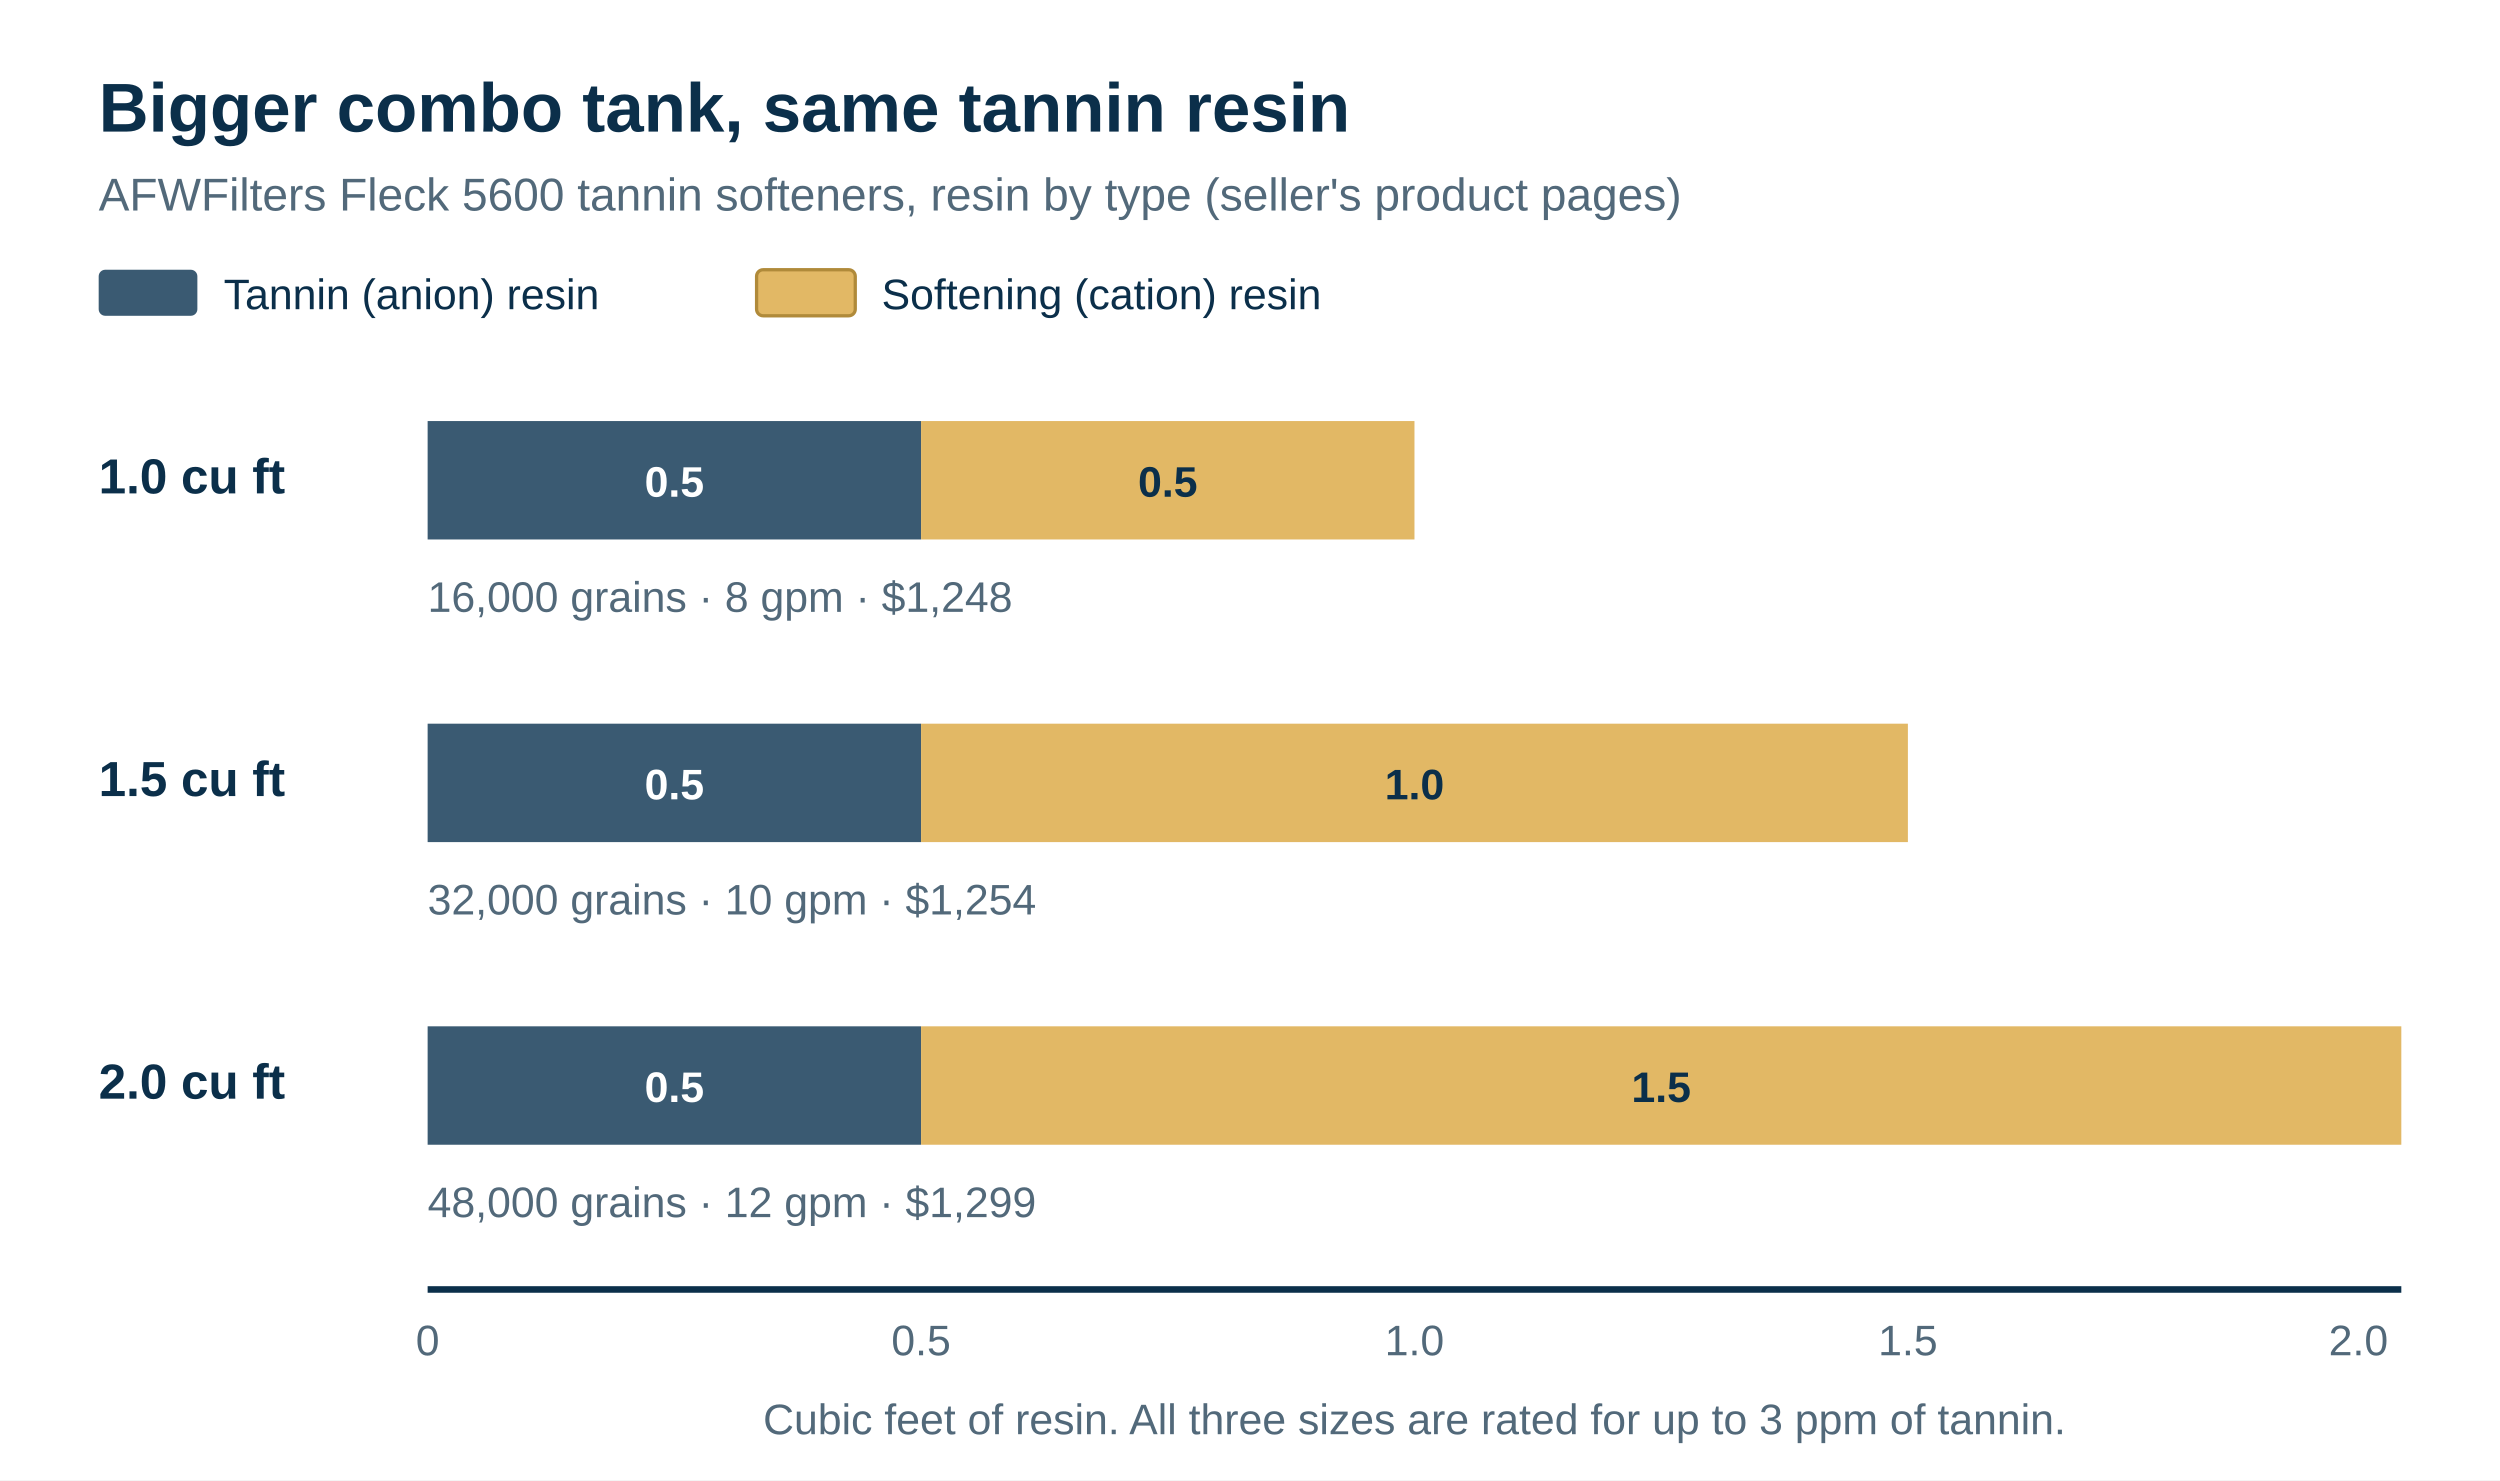
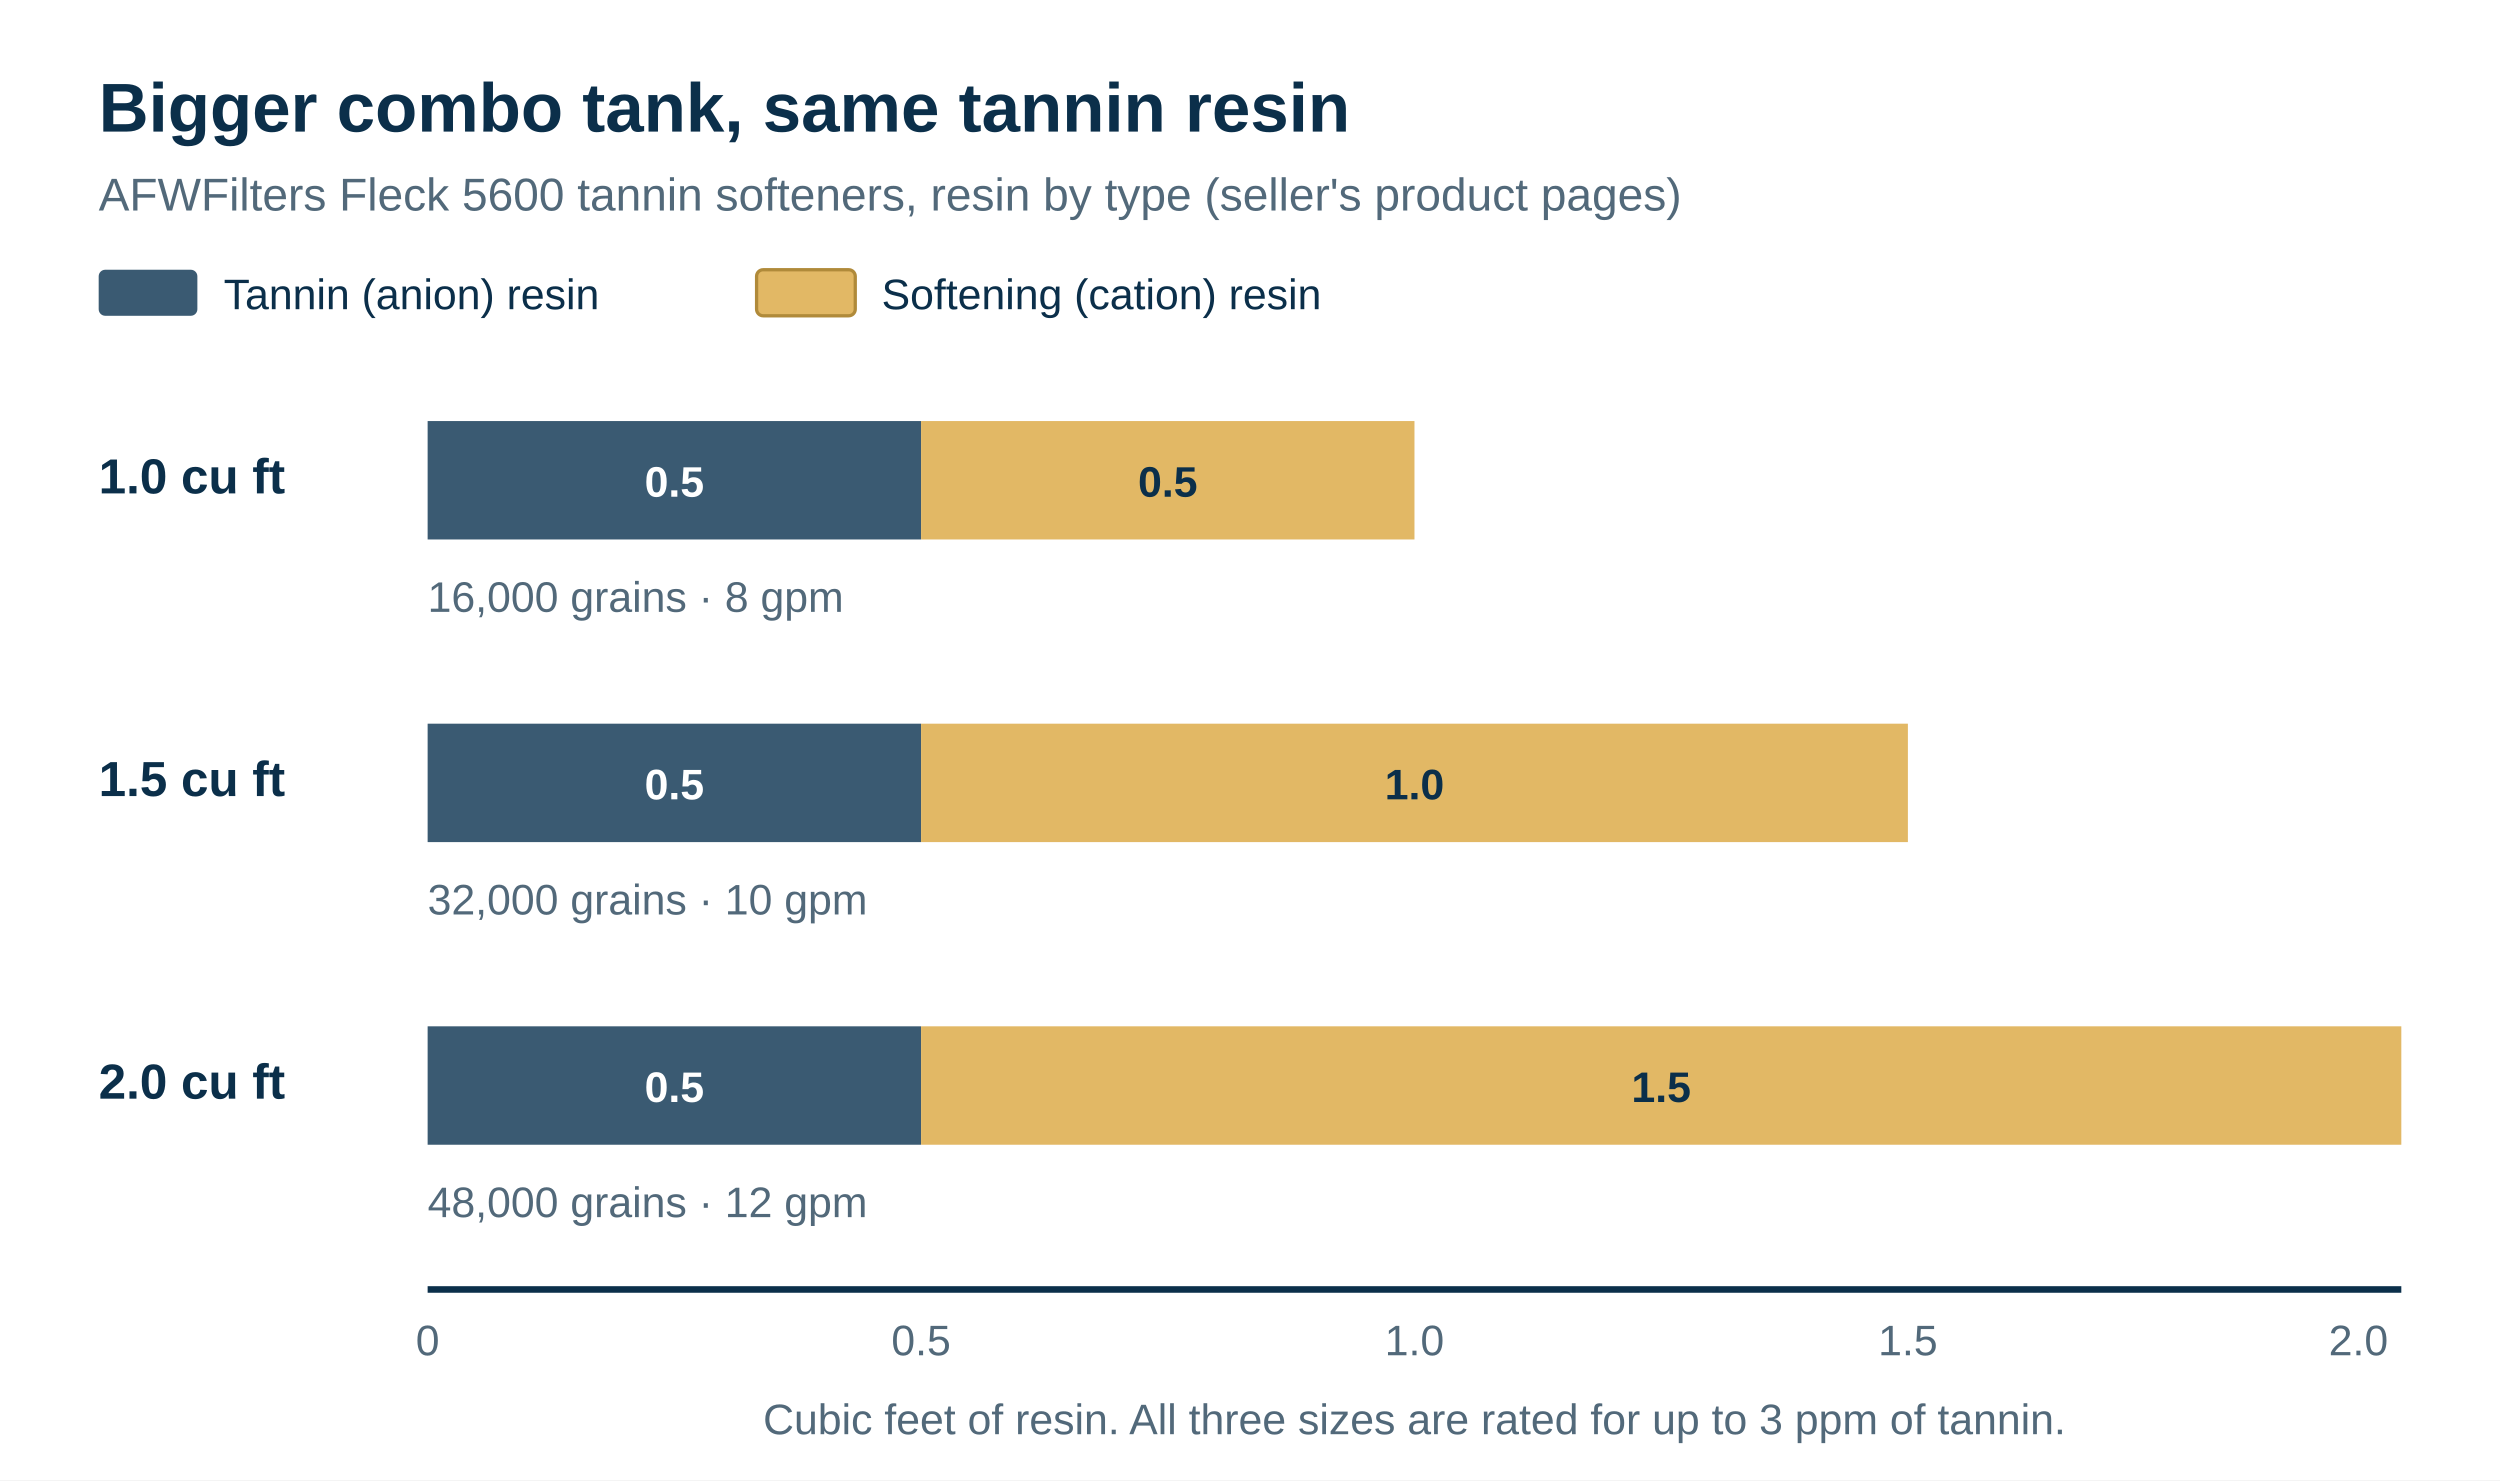
<svg xmlns="http://www.w3.org/2000/svg" viewBox="0 0 760 450" width="760" height="450" role="img" aria-labelledby="trs-title trs-desc">
  <rect width="760" height="450" fill="#ffffff" />
  <text x="30" y="40" font-family="Arial, Helvetica, sans-serif" font-size="21" font-weight="bold" fill="#0b2f4a">Bigger combo tank, same tannin resin</text>
  <text x="30" y="64" font-family="Arial, Helvetica, sans-serif" font-size="14" fill="#52697a">AFWFilters Fleck 5600 tannin softeners, resin by type (seller's product pages)</text>
  <rect x="30" y="82" width="30" height="14" rx="2" fill="#3a5a72" />
  <text x="68" y="94" font-family="Arial, Helvetica, sans-serif" font-size="13" fill="#0b2f4a">Tannin (anion) resin</text>
  <rect x="230" y="82" width="30" height="14" rx="2" fill="#e2b865" stroke="#b08a3a" stroke-width="1" />
  <text x="268" y="94" font-family="Arial, Helvetica, sans-serif" font-size="13" fill="#0b2f4a">Softening (cation) resin</text>
  <text x="30" y="150" font-family="Arial, Helvetica, sans-serif" font-size="15" font-weight="bold" fill="#0b2f4a">1.0 cu ft</text>
  <rect x="130" y="128" width="150" height="36" fill="#3a5a72" />
  <rect x="280" y="128" width="150" height="36" fill="#e2b865" />
  <text x="205" y="151" font-family="Arial, Helvetica, sans-serif" font-size="13" font-weight="bold" text-anchor="middle" fill="#ffffff">0.5</text>
  <text x="355" y="151" font-family="Arial, Helvetica, sans-serif" font-size="13" font-weight="bold" text-anchor="middle" fill="#0b2f4a">0.5</text>
-   <text x="130" y="186" font-family="Arial, Helvetica, sans-serif" font-size="13" fill="#52697a">16,000 grains · 8 gpm · $1,248</text>
+   <text x="130" y="186" font-family="Arial, Helvetica, sans-serif" font-size="13" fill="#52697a">16,000 grains · 8 gpm</text>
  <text x="30" y="242" font-family="Arial, Helvetica, sans-serif" font-size="15" font-weight="bold" fill="#0b2f4a">1.5 cu ft</text>
  <rect x="130" y="220" width="150" height="36" fill="#3a5a72" />
  <rect x="280" y="220" width="300" height="36" fill="#e2b865" />
  <text x="205" y="243" font-family="Arial, Helvetica, sans-serif" font-size="13" font-weight="bold" text-anchor="middle" fill="#ffffff">0.5</text>
  <text x="430" y="243" font-family="Arial, Helvetica, sans-serif" font-size="13" font-weight="bold" text-anchor="middle" fill="#0b2f4a">1.0</text>
-   <text x="130" y="278" font-family="Arial, Helvetica, sans-serif" font-size="13" fill="#52697a">32,000 grains · 10 gpm · $1,254</text>
+   <text x="130" y="278" font-family="Arial, Helvetica, sans-serif" font-size="13" fill="#52697a">32,000 grains · 10 gpm</text>
  <text x="30" y="334" font-family="Arial, Helvetica, sans-serif" font-size="15" font-weight="bold" fill="#0b2f4a">2.0 cu ft</text>
  <rect x="130" y="312" width="150" height="36" fill="#3a5a72" />
  <rect x="280" y="312" width="450" height="36" fill="#e2b865" />
  <text x="205" y="335" font-family="Arial, Helvetica, sans-serif" font-size="13" font-weight="bold" text-anchor="middle" fill="#ffffff">0.5</text>
  <text x="505" y="335" font-family="Arial, Helvetica, sans-serif" font-size="13" font-weight="bold" text-anchor="middle" fill="#0b2f4a">1.5</text>
-   <text x="130" y="370" font-family="Arial, Helvetica, sans-serif" font-size="13" fill="#52697a">48,000 grains · 12 gpm · $1,299</text>
+   <text x="130" y="370" font-family="Arial, Helvetica, sans-serif" font-size="13" fill="#52697a">48,000 grains · 12 gpm</text>
  <path class="ln" d="M130,392 L730,392" stroke="#0b2f4a" stroke-width="2" fill="none" />
  <text x="130" y="412" font-family="Arial, Helvetica, sans-serif" font-size="13" text-anchor="middle" fill="#52697a">0</text>
  <text x="280" y="412" font-family="Arial, Helvetica, sans-serif" font-size="13" text-anchor="middle" fill="#52697a">0.5</text>
  <text x="430" y="412" font-family="Arial, Helvetica, sans-serif" font-size="13" text-anchor="middle" fill="#52697a">1.0</text>
  <text x="580" y="412" font-family="Arial, Helvetica, sans-serif" font-size="13" text-anchor="middle" fill="#52697a">1.5</text>
  <text x="726" y="412" font-family="Arial, Helvetica, sans-serif" font-size="13" text-anchor="end" fill="#52697a">2.0</text>
  <text x="430" y="436" font-family="Arial, Helvetica, sans-serif" font-size="13" text-anchor="middle" fill="#52697a">Cubic feet of resin. All three sizes are rated for up to 3 ppm of tannin.</text>
</svg>
